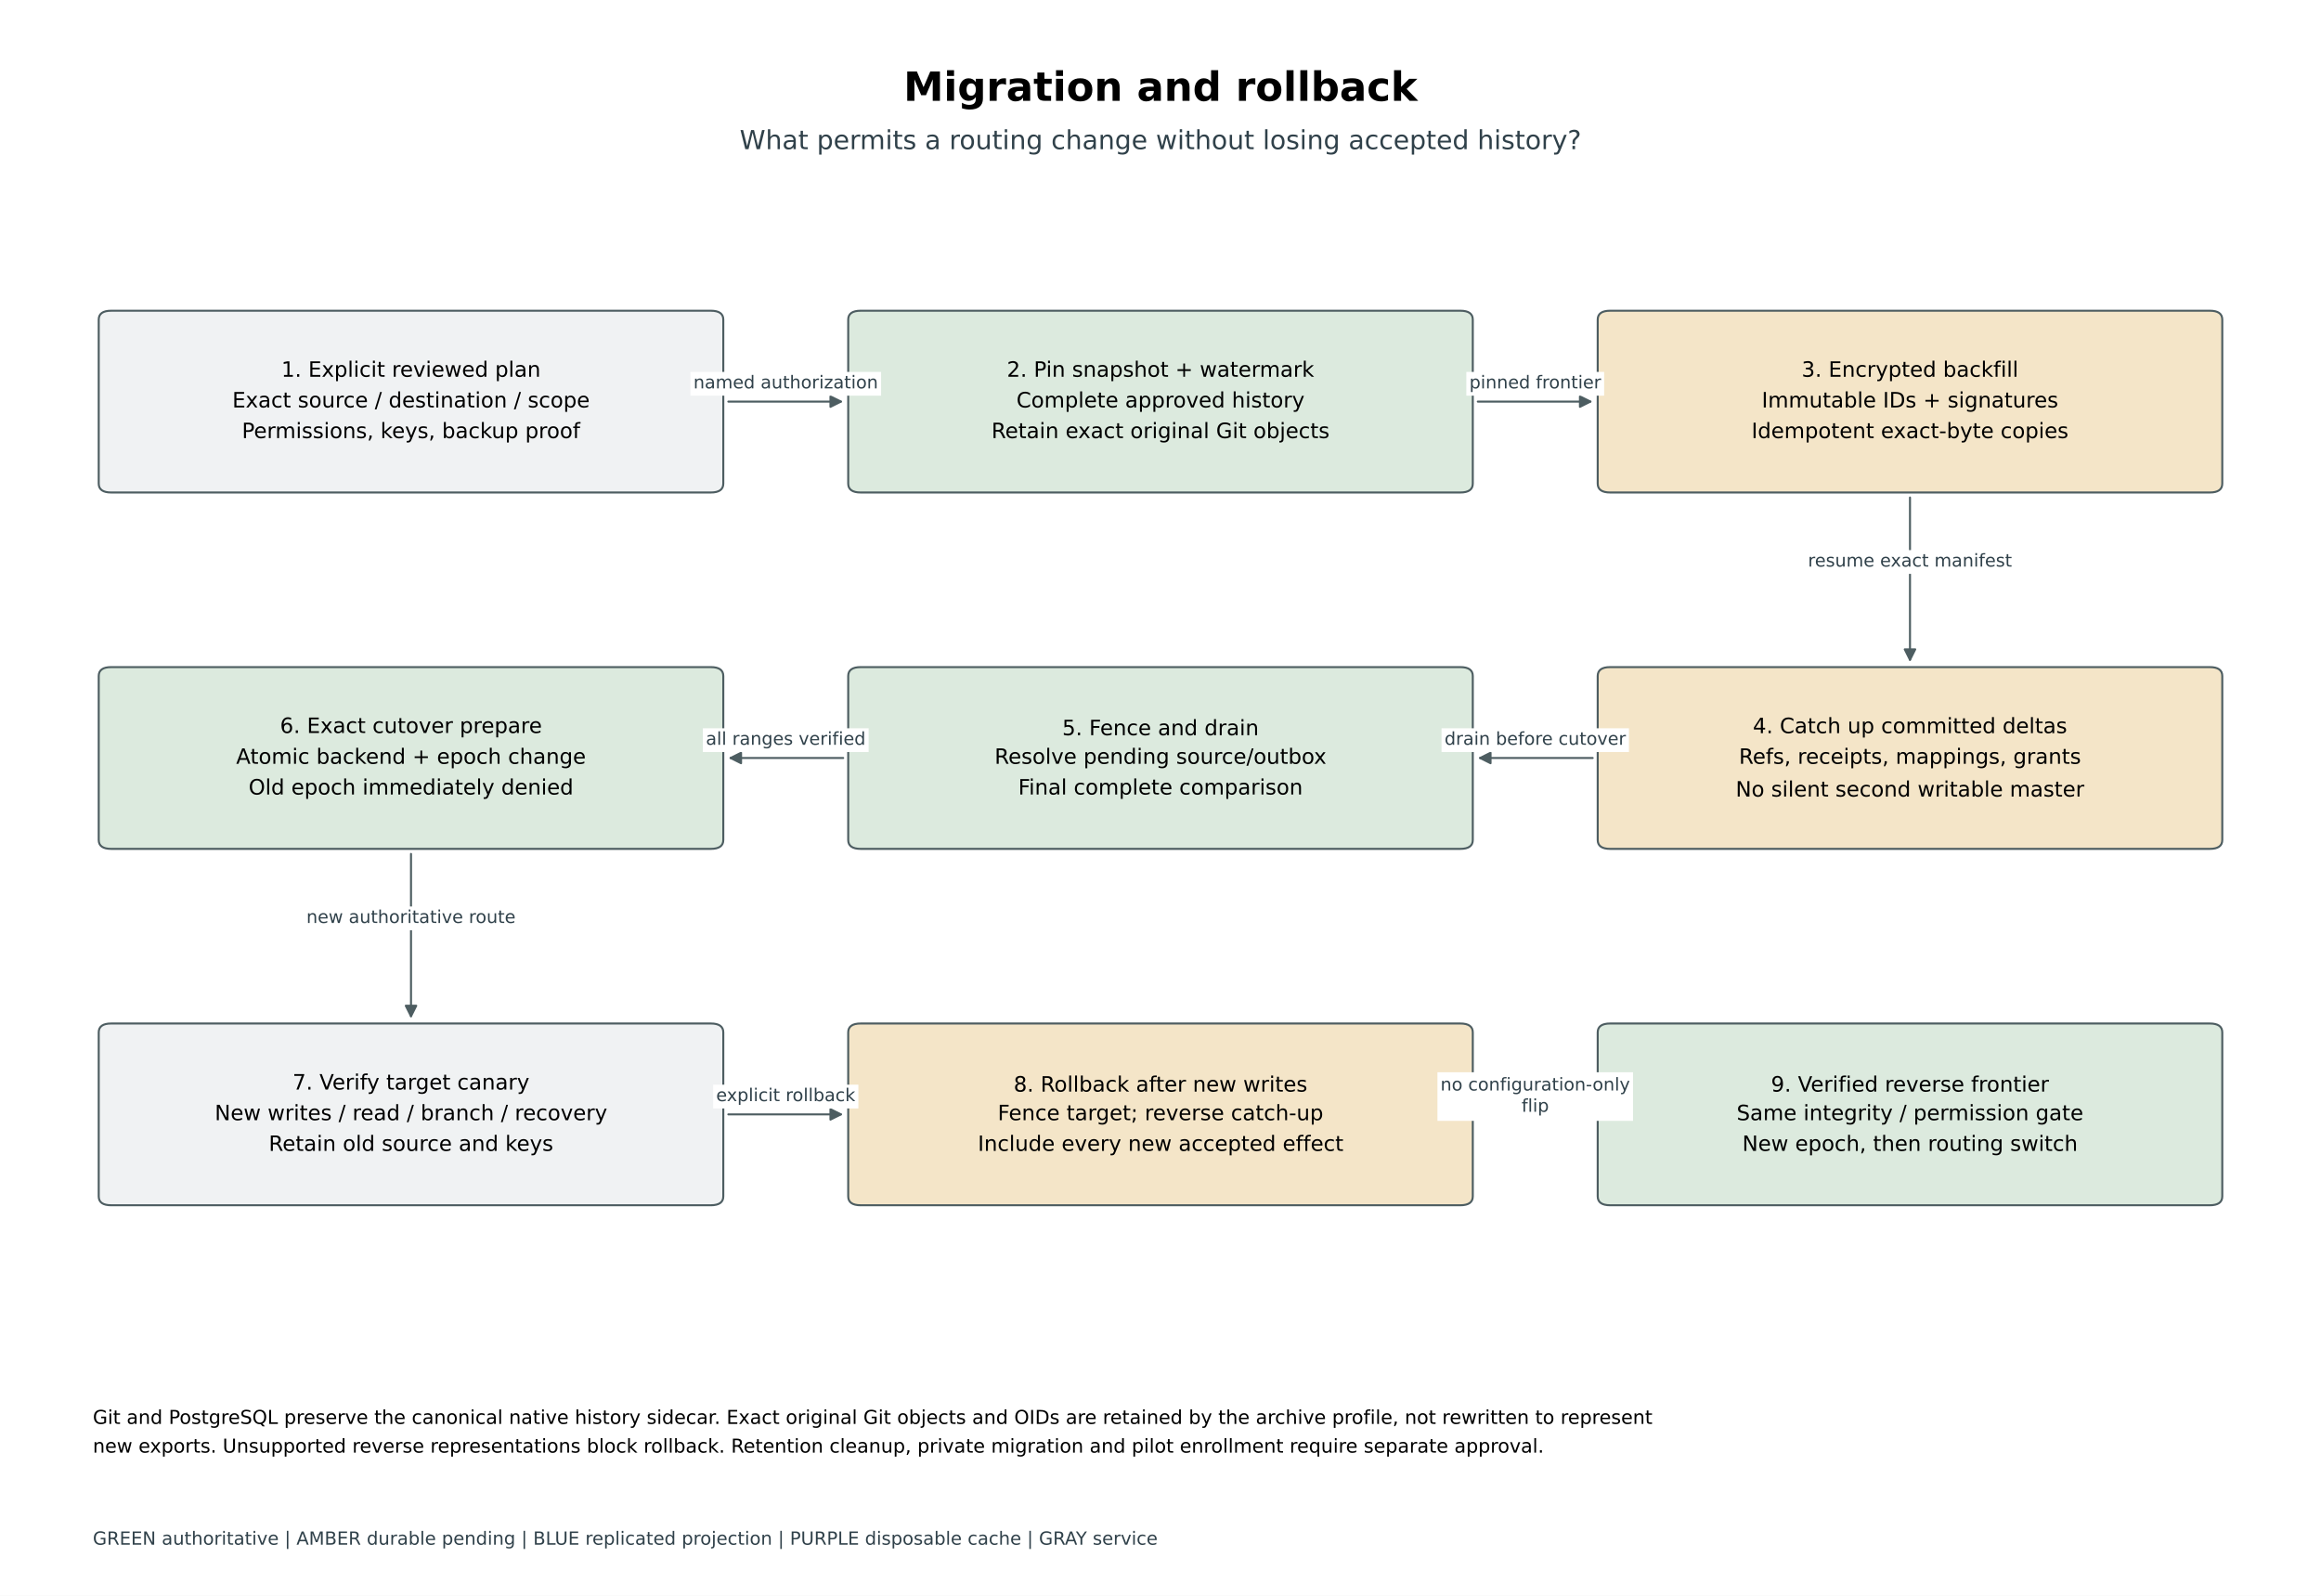
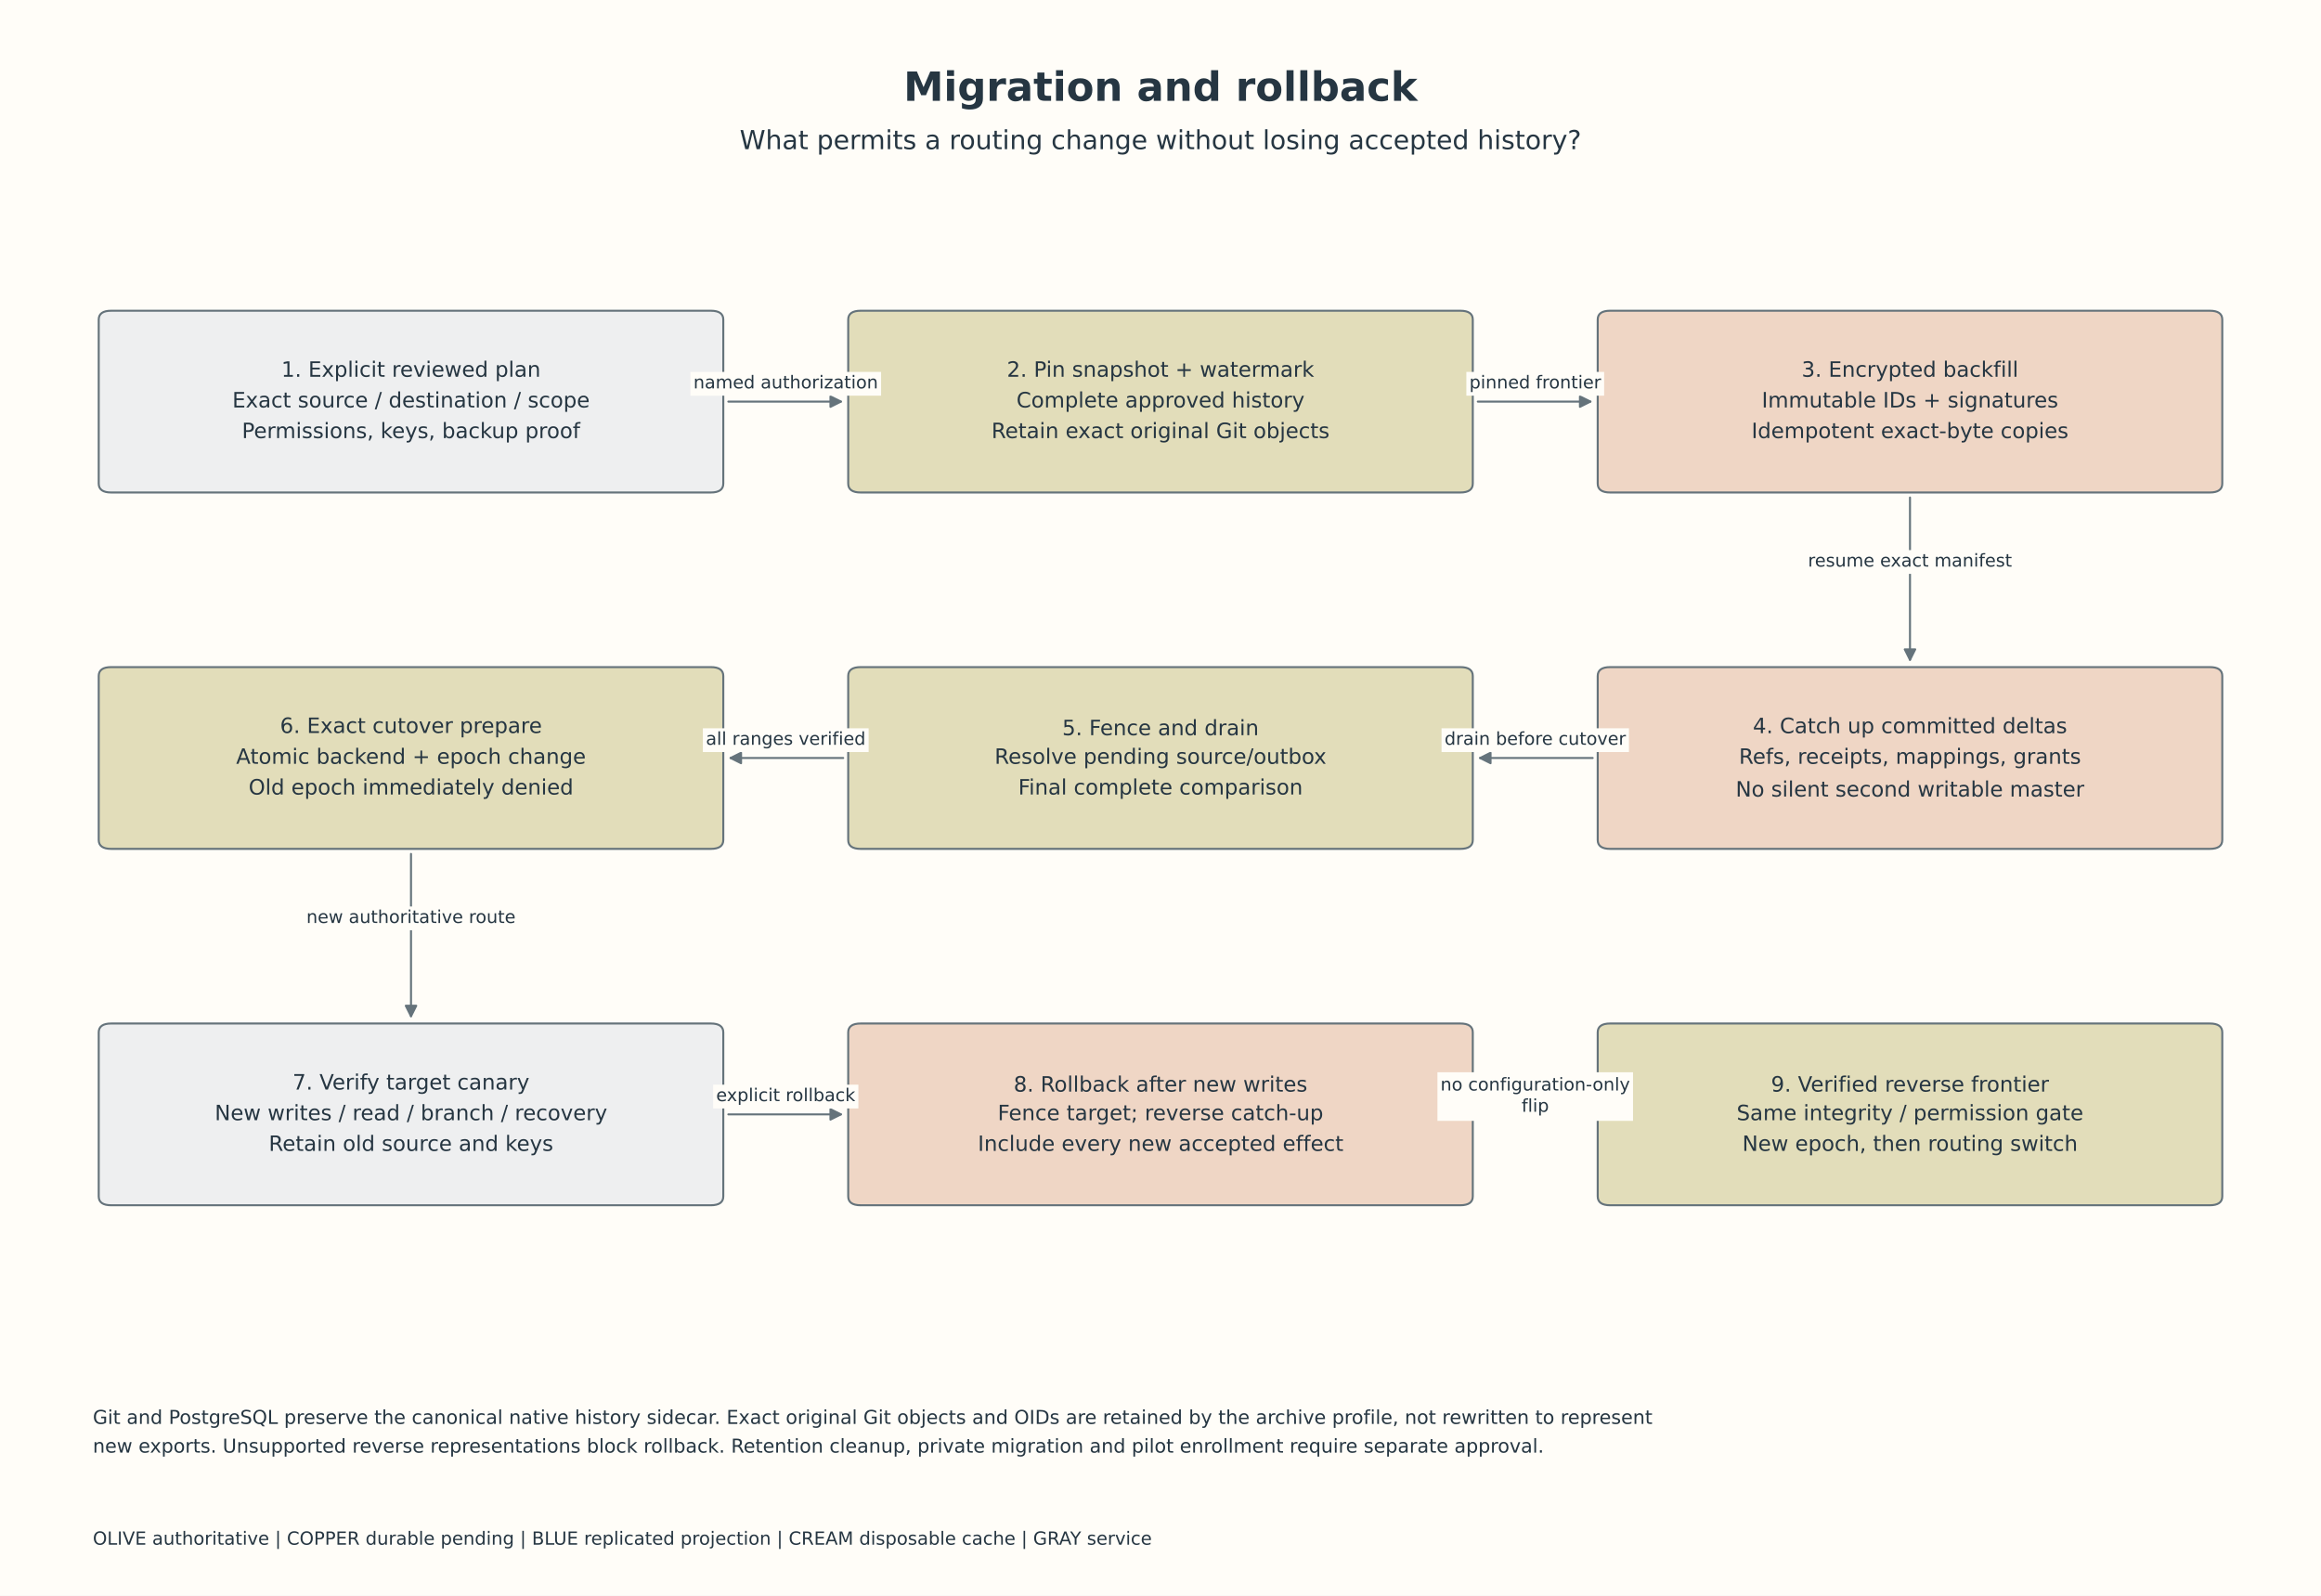
<svg xmlns="http://www.w3.org/2000/svg" width="1152pt" height="792pt" viewBox="0 0 1152 792" version="1.1">
  <defs>
    <style type="text/css">*{stroke-linejoin: round; stroke-linecap: butt}</style>
  </defs>
  <g id="figure_1">
    <g id="patch_1">
-       <path d="M 0,792  L 1152,792  L 1152,0  L 0,0  z " style="fill: #ffffff" />
+       <path d="M 0,792  L 1152,792  L 1152,0  L 0,0  z " style="fill: #fffdf8" />
    </g>
    <g id="axes_1">
      <g id="patch_2">
-         <path d="M 361.498,199.32  Q 389.999,199.32,417.382,199.32  " clip-path="url(#pd3b4f65bce)" style="fill: none; stroke: #4d5d61; stroke-linecap: round" />
-         <path d="M 412.182,196.72  L 417.382,199.32  L 412.182,201.92  z " clip-path="url(#pd3b4f65bce)" style="fill: #4d5d61; stroke: #4d5d61; stroke-linecap: round" />
+         <path d="M 361.498,199.32  Q 389.999,199.32,417.382,199.32  " clip-path="url(#pd3b4f65bce)" style="fill: none; stroke: #65737b; stroke-linecap: round" />
+         <path d="M 412.182,196.72  L 417.382,199.32  L 412.182,201.92  z " clip-path="url(#pd3b4f65bce)" style="fill: #65737b; stroke: #65737b; stroke-linecap: round" />
      </g>
      <g id="patch_3">
-         <path d="M 733.498,199.32  Q 761.999,199.32,789.382,199.32  " clip-path="url(#pd3b4f65bce)" style="fill: none; stroke: #4d5d61; stroke-linecap: round" />
-         <path d="M 784.182,196.72  L 789.382,199.32  L 784.182,201.92  z " clip-path="url(#pd3b4f65bce)" style="fill: #4d5d61; stroke: #4d5d61; stroke-linecap: round" />
+         <path d="M 733.498,199.32  Q 761.999,199.32,789.382,199.32  " clip-path="url(#pd3b4f65bce)" style="fill: none; stroke: #65737b; stroke-linecap: round" />
+         <path d="M 784.182,196.72  L 789.382,199.32  L 784.182,201.92  z " clip-path="url(#pd3b4f65bce)" style="fill: #65737b; stroke: #65737b; stroke-linecap: round" />
      </g>
      <g id="patch_4">
-         <path d="M 948,246.925  Q 948,287.761,948,327.48  " clip-path="url(#pd3b4f65bce)" style="fill: none; stroke: #4d5d61; stroke-linecap: round" />
-         <path d="M 950.6,322.28  L 948,327.48  L 945.4,322.28  z " clip-path="url(#pd3b4f65bce)" style="fill: #4d5d61; stroke: #4d5d61; stroke-linecap: round" />
+         <path d="M 948,246.925  Q 948,287.761,948,327.48  " clip-path="url(#pd3b4f65bce)" style="fill: none; stroke: #65737b; stroke-linecap: round" />
+         <path d="M 950.6,322.28  L 948,327.48  L 945.4,322.28  z " clip-path="url(#pd3b4f65bce)" style="fill: #65737b; stroke: #65737b; stroke-linecap: round" />
      </g>
      <g id="patch_5">
-         <path d="M 790.502,376.2  Q 762.001,376.2,734.618,376.2  " clip-path="url(#pd3b4f65bce)" style="fill: none; stroke: #4d5d61; stroke-linecap: round" />
-         <path d="M 739.818,378.8  L 734.618,376.2  L 739.818,373.6  z " clip-path="url(#pd3b4f65bce)" style="fill: #4d5d61; stroke: #4d5d61; stroke-linecap: round" />
+         <path d="M 790.502,376.2  Q 762.001,376.2,734.618,376.2  " clip-path="url(#pd3b4f65bce)" style="fill: none; stroke: #65737b; stroke-linecap: round" />
+         <path d="M 739.818,378.8  L 734.618,376.2  L 739.818,373.6  z " clip-path="url(#pd3b4f65bce)" style="fill: #65737b; stroke: #65737b; stroke-linecap: round" />
      </g>
      <g id="patch_6">
-         <path d="M 418.502,376.2  Q 390.001,376.2,362.618,376.2  " clip-path="url(#pd3b4f65bce)" style="fill: none; stroke: #4d5d61; stroke-linecap: round" />
-         <path d="M 367.818,378.8  L 362.618,376.2  L 367.818,373.6  z " clip-path="url(#pd3b4f65bce)" style="fill: #4d5d61; stroke: #4d5d61; stroke-linecap: round" />
+         <path d="M 418.502,376.2  Q 390.001,376.2,362.618,376.2  " clip-path="url(#pd3b4f65bce)" style="fill: none; stroke: #65737b; stroke-linecap: round" />
+         <path d="M 367.818,378.8  L 362.618,376.2  L 367.818,373.6  z " clip-path="url(#pd3b4f65bce)" style="fill: #65737b; stroke: #65737b; stroke-linecap: round" />
      </g>
      <g id="patch_7">
-         <path d="M 204,423.805  Q 204,464.641,204,504.36  " clip-path="url(#pd3b4f65bce)" style="fill: none; stroke: #4d5d61; stroke-linecap: round" />
-         <path d="M 206.6,499.16  L 204,504.36  L 201.4,499.16  z " clip-path="url(#pd3b4f65bce)" style="fill: #4d5d61; stroke: #4d5d61; stroke-linecap: round" />
+         <path d="M 204,423.805  Q 204,464.641,204,504.36  " clip-path="url(#pd3b4f65bce)" style="fill: none; stroke: #65737b; stroke-linecap: round" />
+         <path d="M 206.6,499.16  L 204,504.36  L 201.4,499.16  z " clip-path="url(#pd3b4f65bce)" style="fill: #65737b; stroke: #65737b; stroke-linecap: round" />
      </g>
      <g id="patch_8">
-         <path d="M 361.498,553.08  Q 389.999,553.08,417.382,553.08  " clip-path="url(#pd3b4f65bce)" style="fill: none; stroke: #4d5d61; stroke-linecap: round" />
-         <path d="M 412.182,550.48  L 417.382,553.08  L 412.182,555.68  z " clip-path="url(#pd3b4f65bce)" style="fill: #4d5d61; stroke: #4d5d61; stroke-linecap: round" />
+         <path d="M 361.498,553.08  Q 389.999,553.08,417.382,553.08  " clip-path="url(#pd3b4f65bce)" style="fill: none; stroke: #65737b; stroke-linecap: round" />
+         <path d="M 412.182,550.48  L 417.382,553.08  L 412.182,555.68  z " clip-path="url(#pd3b4f65bce)" style="fill: #65737b; stroke: #65737b; stroke-linecap: round" />
      </g>
      <g id="patch_9">
-         <path d="M 733.498,553.08  Q 761.999,553.08,789.382,553.08  " clip-path="url(#pd3b4f65bce)" style="fill: none; stroke: #4d5d61; stroke-linecap: round" />
-         <path d="M 784.182,550.48  L 789.382,553.08  L 784.182,555.68  z " clip-path="url(#pd3b4f65bce)" style="fill: #4d5d61; stroke: #4d5d61; stroke-linecap: round" />
+         <path d="M 733.498,553.08  Q 761.999,553.08,789.382,553.08  " clip-path="url(#pd3b4f65bce)" style="fill: none; stroke: #65737b; stroke-linecap: round" />
+         <path d="M 784.182,550.48  L 789.382,553.08  L 784.182,555.68  z " clip-path="url(#pd3b4f65bce)" style="fill: #65737b; stroke: #65737b; stroke-linecap: round" />
      </g>
      <g id="patch_10">
-         <path d="M 55.2,244.424  L 352.8,244.424  Q 359,244.424,359,240.002  L 359,158.638  Q 359,154.216,352.8,154.216  L 55.2,154.216  Q 49,154.216,49,158.638  L 49,240.002  Q 49,244.424,55.2,244.424  z " clip-path="url(#pd3b4f65bce)" style="fill: #f0f2f3; stroke: #4d5d61; stroke-linejoin: miter" />
+         <path d="M 55.2,244.424  L 352.8,244.424  Q 359,244.424,359,240.002  L 359,158.638  Q 359,154.216,352.8,154.216  L 55.2,154.216  Q 49,154.216,49,158.638  L 49,240.002  Q 49,244.424,55.2,244.424  z " clip-path="url(#pd3b4f65bce)" style="fill: #eeeff0; stroke: #65737b; stroke-linejoin: miter" />
      </g>
      <g id="patch_11">
-         <path d="M 427.2,244.424  L 724.8,244.424  Q 731,244.424,731,240.002  L 731,158.638  Q 731,154.216,724.8,154.216  L 427.2,154.216  Q 421,154.216,421,158.638  L 421,240.002  Q 421,244.424,427.2,244.424  z " clip-path="url(#pd3b4f65bce)" style="fill: #dceade; stroke: #4d5d61; stroke-linejoin: miter" />
+         <path d="M 427.2,244.424  L 724.8,244.424  Q 731,244.424,731,240.002  L 731,158.638  Q 731,154.216,724.8,154.216  L 427.2,154.216  Q 421,154.216,421,158.638  L 421,240.002  Q 421,244.424,427.2,244.424  z " clip-path="url(#pd3b4f65bce)" style="fill: #e2ddba; stroke: #65737b; stroke-linejoin: miter" />
      </g>
      <g id="patch_12">
-         <path d="M 799.2,244.424  L 1096.8,244.424  Q 1103,244.424,1103,240.002  L 1103,158.638  Q 1103,154.216,1096.8,154.216  L 799.2,154.216  Q 793,154.216,793,158.638  L 793,240.002  Q 793,244.424,799.2,244.424  z " clip-path="url(#pd3b4f65bce)" style="fill: #f4e5c8; stroke: #4d5d61; stroke-linejoin: miter" />
+         <path d="M 799.2,244.424  L 1096.8,244.424  Q 1103,244.424,1103,240.002  L 1103,158.638  Q 1103,154.216,1096.8,154.216  L 799.2,154.216  Q 793,154.216,793,158.638  L 793,240.002  Q 793,244.424,799.2,244.424  z " clip-path="url(#pd3b4f65bce)" style="fill: #efd6c5; stroke: #65737b; stroke-linejoin: miter" />
      </g>
      <g id="patch_13">
-         <path d="M 799.2,421.304  L 1096.8,421.304  Q 1103,421.304,1103,416.882  L 1103,335.518  Q 1103,331.096,1096.8,331.096  L 799.2,331.096  Q 793,331.096,793,335.518  L 793,416.882  Q 793,421.304,799.2,421.304  z " clip-path="url(#pd3b4f65bce)" style="fill: #f4e5c8; stroke: #4d5d61; stroke-linejoin: miter" />
+         <path d="M 799.2,421.304  L 1096.8,421.304  Q 1103,421.304,1103,416.882  L 1103,335.518  Q 1103,331.096,1096.8,331.096  L 799.2,331.096  Q 793,331.096,793,335.518  L 793,416.882  Q 793,421.304,799.2,421.304  z " clip-path="url(#pd3b4f65bce)" style="fill: #efd6c5; stroke: #65737b; stroke-linejoin: miter" />
      </g>
      <g id="patch_14">
-         <path d="M 427.2,421.304  L 724.8,421.304  Q 731,421.304,731,416.882  L 731,335.518  Q 731,331.096,724.8,331.096  L 427.2,331.096  Q 421,331.096,421,335.518  L 421,416.882  Q 421,421.304,427.2,421.304  z " clip-path="url(#pd3b4f65bce)" style="fill: #dceade; stroke: #4d5d61; stroke-linejoin: miter" />
+         <path d="M 427.2,421.304  L 724.8,421.304  Q 731,421.304,731,416.882  L 731,335.518  Q 731,331.096,724.8,331.096  L 427.2,331.096  Q 421,331.096,421,335.518  L 421,416.882  Q 421,421.304,427.2,421.304  z " clip-path="url(#pd3b4f65bce)" style="fill: #e2ddba; stroke: #65737b; stroke-linejoin: miter" />
      </g>
      <g id="patch_15">
-         <path d="M 55.2,421.304  L 352.8,421.304  Q 359,421.304,359,416.882  L 359,335.518  Q 359,331.096,352.8,331.096  L 55.2,331.096  Q 49,331.096,49,335.518  L 49,416.882  Q 49,421.304,55.2,421.304  z " clip-path="url(#pd3b4f65bce)" style="fill: #dceade; stroke: #4d5d61; stroke-linejoin: miter" />
+         <path d="M 55.2,421.304  L 352.8,421.304  Q 359,421.304,359,416.882  L 359,335.518  Q 359,331.096,352.8,331.096  L 55.2,331.096  Q 49,331.096,49,335.518  L 49,416.882  Q 49,421.304,55.2,421.304  z " clip-path="url(#pd3b4f65bce)" style="fill: #e2ddba; stroke: #65737b; stroke-linejoin: miter" />
      </g>
      <g id="patch_16">
-         <path d="M 55.2,598.184  L 352.8,598.184  Q 359,598.184,359,593.762  L 359,512.398  Q 359,507.976,352.8,507.976  L 55.2,507.976  Q 49,507.976,49,512.398  L 49,593.762  Q 49,598.184,55.2,598.184  z " clip-path="url(#pd3b4f65bce)" style="fill: #f0f2f3; stroke: #4d5d61; stroke-linejoin: miter" />
+         <path d="M 55.2,598.184  L 352.8,598.184  Q 359,598.184,359,593.762  L 359,512.398  Q 359,507.976,352.8,507.976  L 55.2,507.976  Q 49,507.976,49,512.398  L 49,593.762  Q 49,598.184,55.2,598.184  z " clip-path="url(#pd3b4f65bce)" style="fill: #eeeff0; stroke: #65737b; stroke-linejoin: miter" />
      </g>
      <g id="patch_17">
-         <path d="M 427.2,598.184  L 724.8,598.184  Q 731,598.184,731,593.762  L 731,512.398  Q 731,507.976,724.8,507.976  L 427.2,507.976  Q 421,507.976,421,512.398  L 421,593.762  Q 421,598.184,427.2,598.184  z " clip-path="url(#pd3b4f65bce)" style="fill: #f4e5c8; stroke: #4d5d61; stroke-linejoin: miter" />
+         <path d="M 427.2,598.184  L 724.8,598.184  Q 731,598.184,731,593.762  L 731,512.398  Q 731,507.976,724.8,507.976  L 427.2,507.976  Q 421,507.976,421,512.398  L 421,593.762  Q 421,598.184,427.2,598.184  z " clip-path="url(#pd3b4f65bce)" style="fill: #efd6c5; stroke: #65737b; stroke-linejoin: miter" />
      </g>
      <g id="patch_18">
-         <path d="M 799.2,598.184  L 1096.8,598.184  Q 1103,598.184,1103,593.762  L 1103,512.398  Q 1103,507.976,1096.8,507.976  L 799.2,507.976  Q 793,507.976,793,512.398  L 793,593.762  Q 793,598.184,799.2,598.184  z " clip-path="url(#pd3b4f65bce)" style="fill: #dceade; stroke: #4d5d61; stroke-linejoin: miter" />
+         <path d="M 799.2,598.184  L 1096.8,598.184  Q 1103,598.184,1103,593.762  L 1103,512.398  Q 1103,507.976,1096.8,507.976  L 799.2,507.976  Q 793,507.976,793,512.398  L 793,593.762  Q 793,598.184,799.2,598.184  z " clip-path="url(#pd3b4f65bce)" style="fill: #e2ddba; stroke: #65737b; stroke-linejoin: miter" />
      </g>
      <g id="text_1">
-         <text style="font-size: 10.5px; font-family: 'DejaVu Sans'" transform="translate(139.6457 186.9923)">1. Explicit reviewed plan</text>
-         <text style="font-size: 10.5px; font-family: 'DejaVu Sans'" transform="translate(115.2865 202.2173)">Exact source / destination / scope</text>
-         <text style="font-size: 10.5px; font-family: 'DejaVu Sans'" transform="translate(120.0574 217.4423)">Permissions, keys, backup proof</text>
+         <text style="font-size: 10.5px; font-family: 'DejaVu Sans'; fill: #263642" transform="translate(139.6457 186.9923)">1. Explicit reviewed plan</text>
+         <text style="font-size: 10.5px; font-family: 'DejaVu Sans'; fill: #263642" transform="translate(115.2865 202.2173)">Exact source / destination / scope</text>
+         <text style="font-size: 10.5px; font-family: 'DejaVu Sans'; fill: #263642" transform="translate(120.0574 217.4423)">Permissions, keys, backup proof</text>
      </g>
      <g id="text_2">
-         <text style="font-size: 10.5px; font-family: 'DejaVu Sans'" transform="translate(499.7421 186.9923)">2. Pin snapshot + watermark</text>
-         <text style="font-size: 10.5px; font-family: 'DejaVu Sans'" transform="translate(504.495 202.2173)">Complete approved history</text>
-         <text style="font-size: 10.5px; font-family: 'DejaVu Sans'" transform="translate(492.0919 217.4423)">Retain exact original Git objects</text>
+         <text style="font-size: 10.5px; font-family: 'DejaVu Sans'; fill: #263642" transform="translate(499.7421 186.9923)">2. Pin snapshot + watermark</text>
+         <text style="font-size: 10.5px; font-family: 'DejaVu Sans'; fill: #263642" transform="translate(504.495 202.2173)">Complete approved history</text>
+         <text style="font-size: 10.5px; font-family: 'DejaVu Sans'; fill: #263642" transform="translate(492.0919 217.4423)">Retain exact original Git objects</text>
      </g>
      <g id="text_3">
-         <text style="font-size: 10.5px; font-family: 'DejaVu Sans'" transform="translate(894.2023 186.9923)">3. Encrypted backfill</text>
-         <text style="font-size: 10.5px; font-family: 'DejaVu Sans'" transform="translate(874.404 202.2173)">Immutable IDs + signatures</text>
-         <text style="font-size: 10.5px; font-family: 'DejaVu Sans'" transform="translate(869.3312 217.4423)">Idempotent exact-byte copies</text>
+         <text style="font-size: 10.5px; font-family: 'DejaVu Sans'; fill: #263642" transform="translate(894.2023 186.9923)">3. Encrypted backfill</text>
+         <text style="font-size: 10.5px; font-family: 'DejaVu Sans'; fill: #263642" transform="translate(874.404 202.2173)">Immutable IDs + signatures</text>
+         <text style="font-size: 10.5px; font-family: 'DejaVu Sans'; fill: #263642" transform="translate(869.3312 217.4423)">Idempotent exact-byte copies</text>
      </g>
      <g id="text_4">
-         <text style="font-size: 10.5px; font-family: 'DejaVu Sans'" transform="translate(870.0047 363.8723)">4. Catch up committed deltas</text>
-         <text style="font-size: 10.5px; font-family: 'DejaVu Sans'" transform="translate(863.1091 379.0973)">Refs, receipts, mappings, grants</text>
-         <text style="font-size: 10.5px; font-family: 'DejaVu Sans'" transform="translate(861.4734 395.3395)">No silent second writable master</text>
+         <text style="font-size: 10.5px; font-family: 'DejaVu Sans'; fill: #263642" transform="translate(870.0047 363.8723)">4. Catch up committed deltas</text>
+         <text style="font-size: 10.5px; font-family: 'DejaVu Sans'; fill: #263642" transform="translate(863.1091 379.0973)">Refs, receipts, mappings, grants</text>
+         <text style="font-size: 10.5px; font-family: 'DejaVu Sans'; fill: #263642" transform="translate(861.4734 395.3395)">No silent second writable master</text>
      </g>
      <g id="text_5">
-         <text style="font-size: 10.5px; font-family: 'DejaVu Sans'" transform="translate(527.207 364.8895)">5. Fence and drain</text>
-         <text style="font-size: 10.5px; font-family: 'DejaVu Sans'" transform="translate(493.6431 379.0973)">Resolve pending source/outbox</text>
-         <text style="font-size: 10.5px; font-family: 'DejaVu Sans'" transform="translate(505.3867 394.3223)">Final complete comparison</text>
+         <text style="font-size: 10.5px; font-family: 'DejaVu Sans'; fill: #263642" transform="translate(527.207 364.8895)">5. Fence and drain</text>
+         <text style="font-size: 10.5px; font-family: 'DejaVu Sans'; fill: #263642" transform="translate(493.6431 379.0973)">Resolve pending source/outbox</text>
+         <text style="font-size: 10.5px; font-family: 'DejaVu Sans'; fill: #263642" transform="translate(505.3867 394.3223)">Final complete comparison</text>
      </g>
      <g id="text_6">
-         <text style="font-size: 10.5px; font-family: 'DejaVu Sans'" transform="translate(138.9894 363.7796)">6. Exact cutover prepare</text>
-         <text style="font-size: 10.5px; font-family: 'DejaVu Sans'" transform="translate(117.206 379.0973)">Atomic backend + epoch change</text>
-         <text style="font-size: 10.5px; font-family: 'DejaVu Sans'" transform="translate(123.3887 394.3223)">Old epoch immediately denied</text>
+         <text style="font-size: 10.5px; font-family: 'DejaVu Sans'; fill: #263642" transform="translate(138.9894 363.7796)">6. Exact cutover prepare</text>
+         <text style="font-size: 10.5px; font-family: 'DejaVu Sans'; fill: #263642" transform="translate(117.206 379.0973)">Atomic backend + epoch change</text>
+         <text style="font-size: 10.5px; font-family: 'DejaVu Sans'; fill: #263642" transform="translate(123.3887 394.3223)">Old epoch immediately denied</text>
      </g>
      <g id="text_7">
-         <text style="font-size: 10.5px; font-family: 'DejaVu Sans'" transform="translate(145.2139 540.7523)">7. Verify target canary</text>
-         <text style="font-size: 10.5px; font-family: 'DejaVu Sans'" transform="translate(106.5813 555.9773)">New writes / read / branch / recovery</text>
-         <text style="font-size: 10.5px; font-family: 'DejaVu Sans'" transform="translate(133.3809 571.2023)">Retain old source and keys</text>
+         <text style="font-size: 10.5px; font-family: 'DejaVu Sans'; fill: #263642" transform="translate(145.2139 540.7523)">7. Verify target canary</text>
+         <text style="font-size: 10.5px; font-family: 'DejaVu Sans'; fill: #263642" transform="translate(106.5813 555.9773)">New writes / read / branch / recovery</text>
+         <text style="font-size: 10.5px; font-family: 'DejaVu Sans'; fill: #263642" transform="translate(133.3809 571.2023)">Retain old source and keys</text>
      </g>
      <g id="text_8">
-         <text style="font-size: 10.5px; font-family: 'DejaVu Sans'" transform="translate(503.0931 541.7695)">8. Rollback after new writes</text>
-         <text style="font-size: 10.5px; font-family: 'DejaVu Sans'" transform="translate(495.191 555.9773)">Fence target; reverse catch-up</text>
-         <text style="font-size: 10.5px; font-family: 'DejaVu Sans'" transform="translate(485.3317 571.2023)">Include every new accepted effect</text>
+         <text style="font-size: 10.5px; font-family: 'DejaVu Sans'; fill: #263642" transform="translate(503.0931 541.7695)">8. Rollback after new writes</text>
+         <text style="font-size: 10.5px; font-family: 'DejaVu Sans'; fill: #263642" transform="translate(495.191 555.9773)">Fence target; reverse catch-up</text>
+         <text style="font-size: 10.5px; font-family: 'DejaVu Sans'; fill: #263642" transform="translate(485.3317 571.2023)">Include every new accepted effect</text>
      </g>
      <g id="text_9">
-         <text style="font-size: 10.5px; font-family: 'DejaVu Sans'" transform="translate(879.015 541.7695)">9. Verified reverse frontier</text>
-         <text style="font-size: 10.5px; font-family: 'DejaVu Sans'" transform="translate(861.9648 555.9773)">Same integrity / permission gate</text>
-         <text style="font-size: 10.5px; font-family: 'DejaVu Sans'" transform="translate(864.7555 571.2023)">New epoch, then routing switch</text>
+         <text style="font-size: 10.5px; font-family: 'DejaVu Sans'; fill: #263642" transform="translate(879.015 541.7695)">9. Verified reverse frontier</text>
+         <text style="font-size: 10.5px; font-family: 'DejaVu Sans'; fill: #263642" transform="translate(861.9648 555.9773)">Same integrity / permission gate</text>
+         <text style="font-size: 10.5px; font-family: 'DejaVu Sans'; fill: #263642" transform="translate(864.7555 571.2023)">New epoch, then routing switch</text>
      </g>
      <g id="text_10">
        <g id="patch_19">
-           <path d="M 342.679,196.372  L 437.321,196.372  L 437.321,184.58  L 342.679,184.58  z " style="fill: #ffffff" />
+           <path d="M 342.679,196.372  L 437.321,196.372  L 437.321,184.58  L 342.679,184.58  z " style="fill: #fffdf8" />
        </g>
-         <text style="font-size: 8.8px; font-family: 'DejaVu Sans'; text-anchor: middle; fill: #30414a" x="390" y="192.762" transform="rotate(-0 390 192.7623)">named authorization</text>
+         <text style="font-size: 8.8px; font-family: 'DejaVu Sans'; text-anchor: middle; fill: #263642" x="390" y="192.762" transform="rotate(-0 390 192.7623)">named authorization</text>
      </g>
      <g id="text_11">
        <g id="patch_20">
-           <path d="M 727.807,196.372  L 796.193,196.372  L 796.193,184.58  L 727.807,184.58  z " style="fill: #ffffff" />
+           <path d="M 727.807,196.372  L 796.193,196.372  L 796.193,184.58  L 727.807,184.58  z " style="fill: #fffdf8" />
        </g>
-         <text style="font-size: 8.8px; font-family: 'DejaVu Sans'; text-anchor: middle; fill: #30414a" x="762" y="192.762" transform="rotate(-0 762 192.7623)">pinned frontier</text>
+         <text style="font-size: 8.8px; font-family: 'DejaVu Sans'; text-anchor: middle; fill: #263642" x="762" y="192.762" transform="rotate(-0 762 192.7623)">pinned frontier</text>
      </g>
      <g id="text_12">
        <g id="patch_21">
-           <path d="M 895.872,284.812  L 1000.128,284.812  L 1000.128,273.02  L 895.872,273.02  z " style="fill: #ffffff" />
+           <path d="M 895.872,284.812  L 1000.128,284.812  L 1000.128,273.02  L 895.872,273.02  z " style="fill: #fffdf8" />
        </g>
-         <text style="font-size: 8.8px; font-family: 'DejaVu Sans'; text-anchor: middle; fill: #30414a" x="948" y="281.202" transform="rotate(-0 948 281.2023)">resume exact manifest</text>
+         <text style="font-size: 8.8px; font-family: 'DejaVu Sans'; text-anchor: middle; fill: #263642" x="948" y="281.202" transform="rotate(-0 948 281.2023)">resume exact manifest</text>
      </g>
      <g id="text_13">
        <g id="patch_22">
-           <path d="M 715.491,373.252  L 808.509,373.252  L 808.509,361.46  L 715.491,361.46  z " style="fill: #ffffff" />
+           <path d="M 715.491,373.252  L 808.509,373.252  L 808.509,361.46  L 715.491,361.46  z " style="fill: #fffdf8" />
        </g>
-         <text style="font-size: 8.8px; font-family: 'DejaVu Sans'; text-anchor: middle; fill: #30414a" x="762" y="369.642" transform="rotate(-0 762 369.6423)">drain before cutover</text>
+         <text style="font-size: 8.8px; font-family: 'DejaVu Sans'; text-anchor: middle; fill: #263642" x="762" y="369.642" transform="rotate(-0 762 369.6423)">drain before cutover</text>
      </g>
      <g id="text_14">
        <g id="patch_23">
-           <path d="M 348.865,373.252  L 431.135,373.252  L 431.135,361.46  L 348.865,361.46  z " style="fill: #ffffff" />
+           <path d="M 348.865,373.252  L 431.135,373.252  L 431.135,361.46  L 348.865,361.46  z " style="fill: #fffdf8" />
        </g>
-         <text style="font-size: 8.8px; font-family: 'DejaVu Sans'; text-anchor: middle; fill: #30414a" x="390" y="369.642" transform="rotate(-0 390 369.6423)">all ranges verified</text>
+         <text style="font-size: 8.8px; font-family: 'DejaVu Sans'; text-anchor: middle; fill: #263642" x="390" y="369.642" transform="rotate(-0 390 369.6423)">all ranges verified</text>
      </g>
      <g id="text_15">
        <g id="patch_24">
-           <path d="M 150.586,461.692  L 257.414,461.692  L 257.414,449.9  L 150.586,449.9  z " style="fill: #ffffff" />
+           <path d="M 150.586,461.692  L 257.414,461.692  L 257.414,449.9  L 150.586,449.9  z " style="fill: #fffdf8" />
        </g>
-         <text style="font-size: 8.8px; font-family: 'DejaVu Sans'; text-anchor: middle; fill: #30414a" x="204" y="458.082" transform="rotate(-0 204 458.0823)">new authoritative route</text>
+         <text style="font-size: 8.8px; font-family: 'DejaVu Sans'; text-anchor: middle; fill: #263642" x="204" y="458.082" transform="rotate(-0 204 458.0823)">new authoritative route</text>
      </g>
      <g id="text_16">
        <g id="patch_25">
-           <path d="M 353.961,550.132  L 426.039,550.132  L 426.039,538.34  L 353.961,538.34  z " style="fill: #ffffff" />
+           <path d="M 353.961,550.132  L 426.039,550.132  L 426.039,538.34  L 353.961,538.34  z " style="fill: #fffdf8" />
        </g>
-         <text style="font-size: 8.8px; font-family: 'DejaVu Sans'; text-anchor: middle; fill: #30414a" x="390" y="546.522" transform="rotate(-0 390 546.5223)">explicit rollback</text>
+         <text style="font-size: 8.8px; font-family: 'DejaVu Sans'; text-anchor: middle; fill: #263642" x="390" y="546.522" transform="rotate(-0 390 546.5223)">explicit rollback</text>
      </g>
      <g id="text_17">
        <g id="patch_26">
-           <path d="M 713.462,556.294  L 810.538,556.294  L 810.538,532.178  L 713.462,532.178  z " style="fill: #ffffff" />
+           <path d="M 713.462,556.294  L 810.538,556.294  L 810.538,532.178  L 713.462,532.178  z " style="fill: #fffdf8" />
        </g>
-         <text style="font-size: 8.8px; font-family: 'DejaVu Sans'; fill: #30414a" transform="translate(714.9578 541.2411)">no configuration-only</text>
-         <text style="font-size: 8.8px; font-family: 'DejaVu Sans'; fill: #30414a" transform="translate(755.213 551.8035)">flip</text>
+         <text style="font-size: 8.8px; font-family: 'DejaVu Sans'; fill: #263642" transform="translate(714.9578 541.2411)">no configuration-only</text>
+         <text style="font-size: 8.8px; font-family: 'DejaVu Sans'; fill: #263642" transform="translate(755.213 551.8035)">flip</text>
      </g>
    </g>
    <g id="text_18">
-       <text style="font-weight: 700; font-size: 20px; font-family: 'DejaVu Sans'; text-anchor: middle" x="576" y="50.045" transform="rotate(-0 576 50.04487)">Migration and rollback</text>
+       <text style="font-weight: 700; font-size: 20px; font-family: 'DejaVu Sans'; text-anchor: middle; fill: #263642" x="576" y="50.045" transform="rotate(-0 576 50.04487)">Migration and rollback</text>
    </g>
    <g id="text_19">
-       <text style="font-size: 13px; font-family: 'DejaVu Sans'; text-anchor: middle; fill: #30414a" x="576" y="74.03" transform="rotate(-0 576 74.02997)">What permits a routing change without losing accepted history?</text>
+       <text style="font-size: 13px; font-family: 'DejaVu Sans'; text-anchor: middle; fill: #263642" x="576" y="74.03" transform="rotate(-0 576 74.02997)">What permits a routing change without losing accepted history?</text>
    </g>
    <g id="text_20">
-       <text style="font-size: 9.5px; font-family: 'DejaVu Sans'" transform="translate(46.08 706.7064)">Git and PostgreSQL preserve the canonical native history sidecar. Exact original Git objects and OIDs are retained by the archive profile, not rewritten to represent</text>
-       <text style="font-size: 9.5px; font-family: 'DejaVu Sans'" transform="translate(46.08 720.9564)">new exports. Unsupported reverse representations block rollback. Retention cleanup, private migration and pilot enrollment require separate approval.</text>
+       <text style="font-size: 9.5px; font-family: 'DejaVu Sans'; fill: #263642" transform="translate(46.08 706.7064)">Git and PostgreSQL preserve the canonical native history sidecar. Exact original Git objects and OIDs are retained by the archive profile, not rewritten to represent</text>
+       <text style="font-size: 9.5px; font-family: 'DejaVu Sans'; fill: #263642" transform="translate(46.08 720.9564)">new exports. Unsupported reverse representations block rollback. Retention cleanup, private migration and pilot enrollment require separate approval.</text>
    </g>
    <g id="text_21">
-       <text style="font-size: 9px; font-family: 'DejaVu Sans'; text-anchor: start; fill: #30414a" x="46.08" y="766.656" transform="rotate(-0 46.08 766.656)">GREEN authoritative  |  AMBER durable pending  |  BLUE replicated projection  |  PURPLE disposable cache  |  GRAY service</text>
+       <text style="font-size: 9px; font-family: 'DejaVu Sans'; text-anchor: start; fill: #263642" x="46.08" y="766.656" transform="rotate(-0 46.08 766.656)">OLIVE authoritative  |  COPPER durable pending  |  BLUE replicated projection  |  CREAM disposable cache  |  GRAY service</text>
    </g>
  </g>
  <defs>
    <clipPath id="pd3b4f65bce">
      <rect x="40.32" y="110.88" width="1071.36" height="530.64" />
    </clipPath>
  </defs>
</svg>
